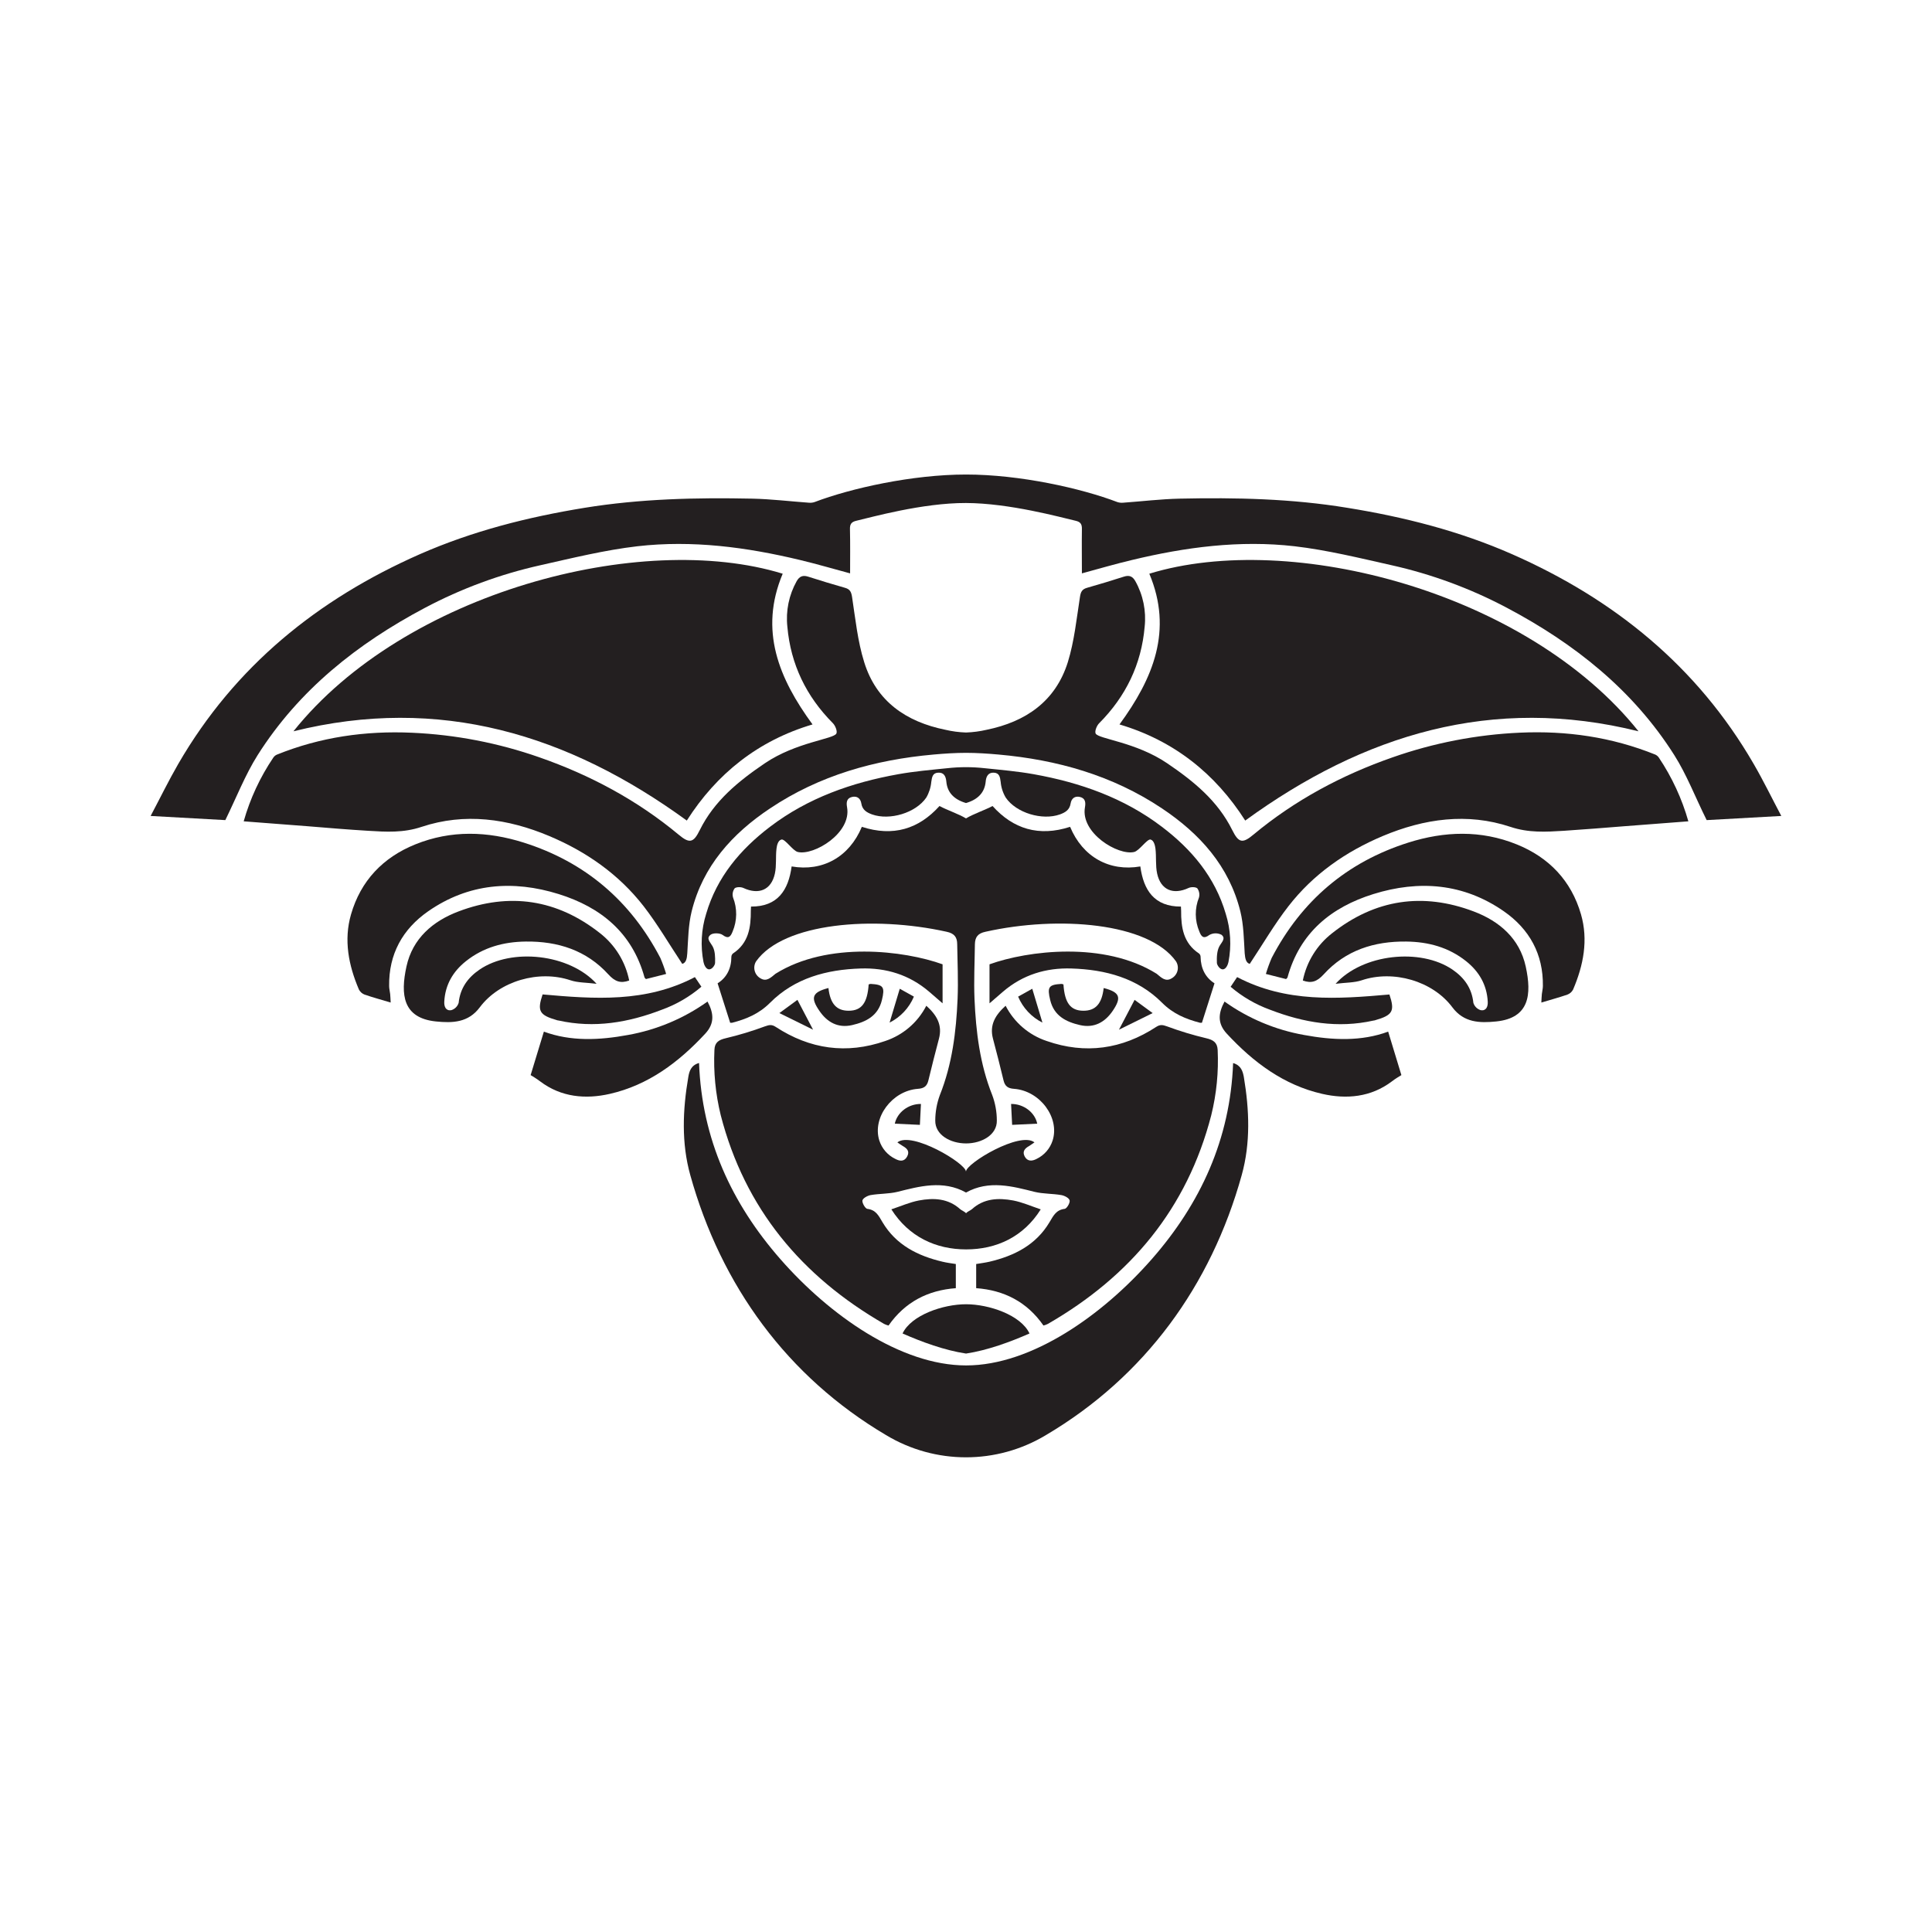
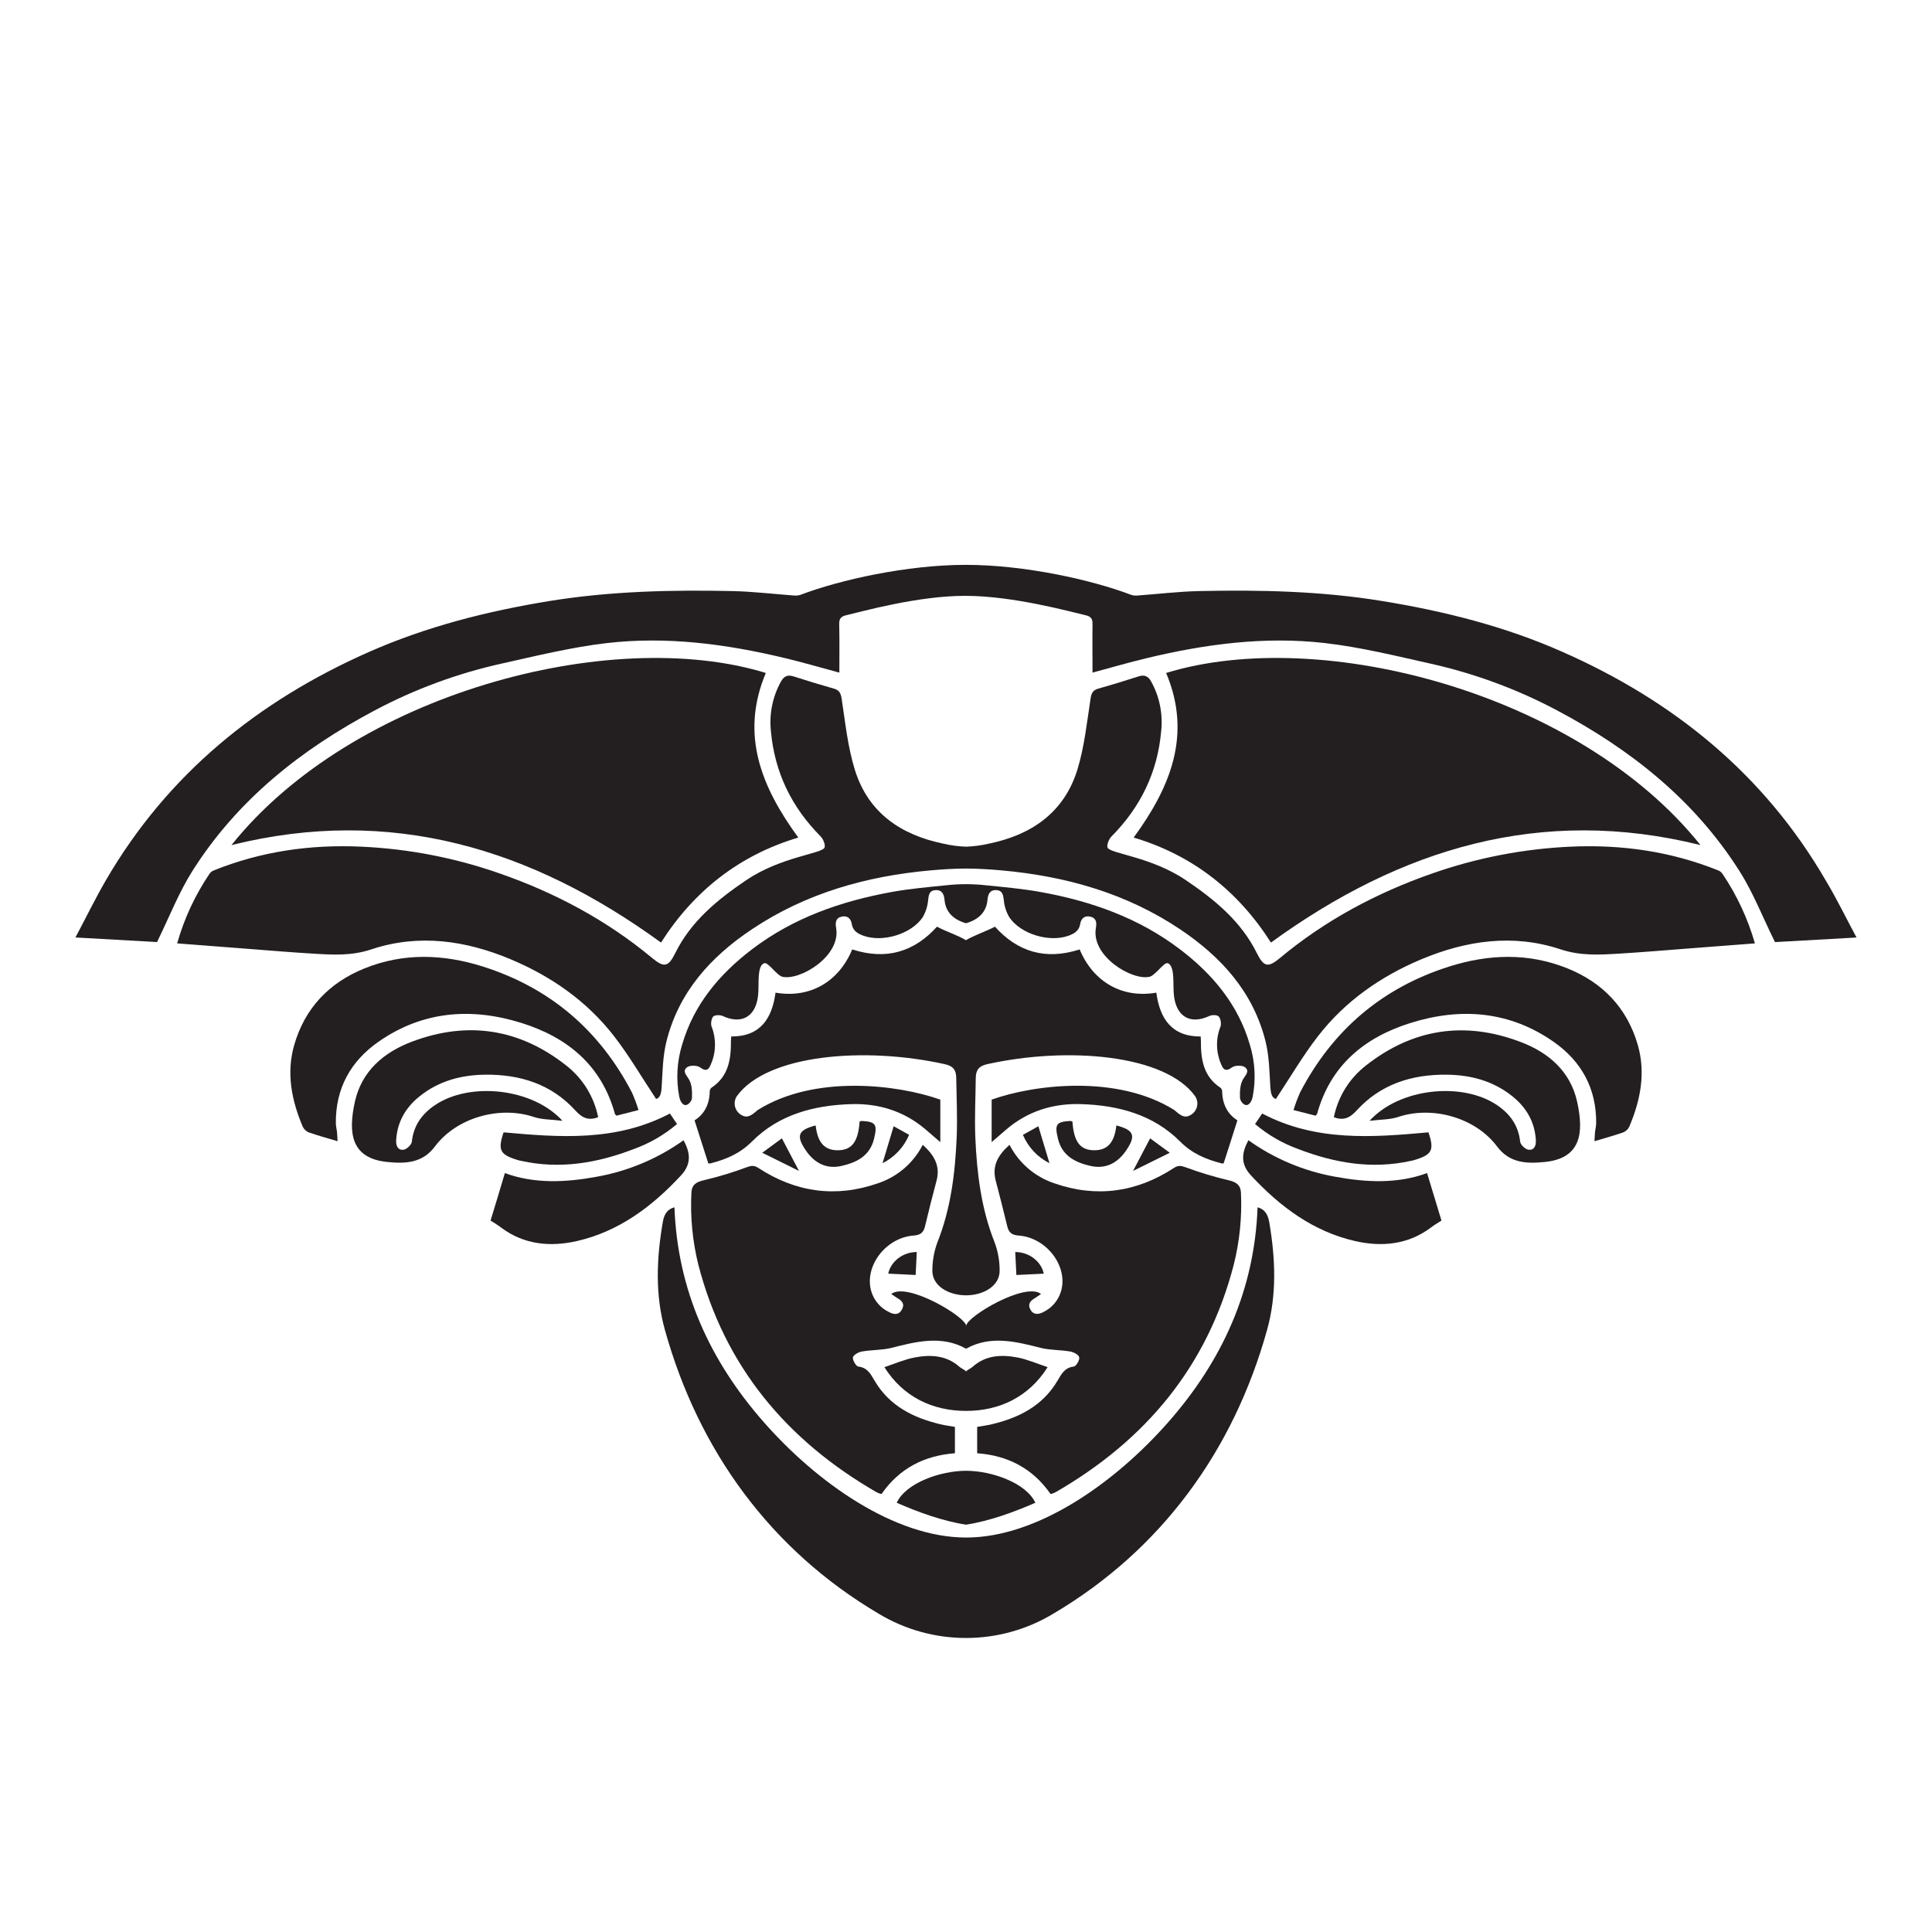
<svg xmlns="http://www.w3.org/2000/svg" id="Livello_1" data-name="Livello 1" viewBox="0 0 841.89 841.89">
  <defs>
    <style>
      .cls-1 {
        fill: #231f20;
      }
    </style>
  </defs>
  <g>
    <g>
-       <path class="cls-1" d="M127.87,318.67C176.24,258.15,279.25,231,341.07,250c-10.39,24.73-1.66,45.66,13,65.68-23.6,7-41.72,21.37-54.79,41.89C247.64,320,191.5,302.87,127.87,318.67Z" />
-       <path class="cls-1" d="M290.28,424.41l-8.81,2.23c-.31-.35-.55-.5-.61-.71-5.35-19.44-19-30.59-37.41-36.33-19.95-6.21-39.33-4.7-56.88,7.51-11.14,7.76-17.19,18.66-17,32.55,0,1.17.33,2.33.45,3.51.1,1,.13,2.08.22,3.7-4-1.21-7.74-2.21-11.35-3.46a4.6,4.6,0,0,1-2.49-2.22c-4.51-10.56-6.68-21.56-3.43-32.77,4.24-14.63,13.91-24.78,28-30.47,15.59-6.31,31.48-5.76,47.24-.78,26.76,8.47,46.56,25.38,59.54,50.26A62.08,62.08,0,0,1,290.28,424.41Z" />
-       <path class="cls-1" d="M274.18,427.27c-3.7,1.35-6.19.51-9.09-2.68-9.56-10.51-22-14.47-36-14.3-9.61.12-18.47,2.5-26.09,8.58-5.62,4.49-9,10.26-9.4,17.57-.13,2.2.68,4.12,3,3.77a4.8,4.8,0,0,0,3.26-3.2c.67-6.43,4-11,9.11-14.5,13.94-9.53,39.14-6.88,51,6.19-4.44-.56-8.13-.44-11.41-1.54-13.68-4.6-30.86.25-39.48,11.78-5,6.71-11.86,6.91-19.13,6.17-14.46-1.5-15.5-11.72-12.83-23.95s11.5-19.78,22.7-24c22.18-8.39,42.94-5.28,61.65,9.49A34.84,34.84,0,0,1,274.18,427.27Z" />
-       <path class="cls-1" d="M231.23,468.49,237,449.54c11.67,4.33,24.17,3.77,36.67,1.46a85.42,85.42,0,0,0,34.64-14.56c2.69,5,3.22,9.45-1,14-11.57,12.48-24.86,22.43-41.59,26.23-10.49,2.39-21.16,1.51-30.36-5.46C233.78,470,232.07,469,231.23,468.49Z" />
-       <path class="cls-1" d="M302.81,425.78l2.83,4.19a55.6,55.6,0,0,1-17.17,10c-14.59,5.63-29.54,8.2-45.09,4.72-.23,0-.47-.07-.7-.14-7.73-2.23-8.65-4-6.24-11.22C259,435.34,281.4,437,302.81,425.78Z" />
-       <path class="cls-1" d="M361,430.54c.78,6.9,3.57,9.95,8.91,9.9,5.55-.05,8.07-3.39,8.62-11.47a3.11,3.11,0,0,1,.91-.22c5.57.32,6.23,1.38,4.86,7.05-1.66,6.89-6.9,9.5-13,10.9s-10.86-1.22-14.25-6.23C353,434.61,354,432.37,361,430.54Z" />
-       <path class="cls-1" d="M401.31,481.06c-.17,3.29-.32,6.32-.46,9.11l-10.93-.52C390.94,484.81,395.78,481,401.31,481.06Z" />
-       <path class="cls-1" d="M347.49,435.7l6.81,13-14.68-7.24Z" />
-       <path class="cls-1" d="M387.65,445.61l4.43-14.75,6.16,3.43A22.42,22.42,0,0,1,387.65,445.61Z" />
+       <path class="cls-1" d="M100.87,368.25c52.83-66.1,165.33-95.76,232.84-75-11.35,27-1.81,49.87,14.16,71.73-25.76,7.66-45.56,23.34-59.83,45.75C231.67,369.74,170.36,351,100.87,368.25Z" />
+       <path class="cls-1" d="M278.24,483.72l-9.61,2.45c-.35-.39-.61-.56-.67-.78-5.85-21.23-20.76-33.41-40.86-39.67-21.79-6.79-43-5.14-62.12,8.2-12.17,8.47-18.78,20.37-18.63,35.54,0,1.28.37,2.55.5,3.83s.14,2.28.24,4c-4.42-1.32-8.46-2.42-12.4-3.79a5,5,0,0,1-2.71-2.42c-4.93-11.53-7.3-23.54-3.75-35.78,4.63-16,15.19-27.07,30.56-33.29,17-6.88,34.37-6.28,51.58-.84,29.23,9.25,50.86,27.71,65,54.89A67.65,67.65,0,0,1,278.24,483.72Z" />
+       <path class="cls-1" d="M260.66,486.85c-4,1.47-6.76.56-9.93-2.93-10.43-11.48-24.07-15.8-39.34-15.61-10.49.12-20.17,2.73-28.49,9.37-6.13,4.9-9.81,11.2-10.27,19.19-.13,2.4.75,4.5,3.29,4.12,1.38-.21,3.42-2.17,3.55-3.5.73-7,4.35-12,9.95-15.84,15.22-10.4,42.75-7.51,55.68,6.76-4.85-.61-8.88-.47-12.47-1.68-14.93-5-33.7.28-43.11,12.87-5.47,7.32-13,7.55-20.89,6.73-15.79-1.63-16.93-12.79-14-26.16s12.56-21.59,24.79-26.22c24.22-9.17,46.89-5.77,67.33,10.36A38.08,38.08,0,0,1,260.66,486.85Z" />
+       <path class="cls-1" d="M213.76,531.88C216,524.58,218,518,220,511.18c12.75,4.72,26.4,4.11,40.06,1.59a93.34,93.34,0,0,0,37.82-15.9c2.94,5.47,3.52,10.32-1.09,15.29-12.63,13.63-27.15,24.49-45.42,28.65-11.46,2.61-23.11,1.65-33.16-6C216.54,533.54,214.67,532.47,213.76,531.88Z" />
+       <path class="cls-1" d="M291.92,485.23l3.1,4.57a60.8,60.8,0,0,1-18.76,10.88c-15.93,6.14-32.25,8.95-49.24,5.16-.25-.06-.51-.08-.76-.15-8.45-2.44-9.45-4.35-6.82-12.26C244.11,495.67,268.55,497.5,291.92,485.23Z" />
+       <path class="cls-1" d="M355.43,490.42c.85,7.54,3.91,10.87,9.73,10.82,6.06-.06,8.82-3.7,9.42-12.53a3.26,3.26,0,0,1,1-.24c6.09.35,6.8,1.51,5.31,7.7-1.81,7.53-7.54,10.38-14.2,11.9s-11.86-1.33-15.56-6.8C346.78,494.87,347.78,492.42,355.43,490.42Z" />
+       <path class="cls-1" d="M399.5,545.59c-.18,3.6-.35,6.91-.5,10L387.06,555C388.17,549.69,393.46,545.56,399.5,545.59Z" />
+       <path class="cls-1" d="M340.72,496.05l7.44,14.19-16-7.91Z" />
+       <path class="cls-1" d="M384.58,506.88c1.54-5.13,3.12-10.4,4.84-16.11l6.73,3.75A24.46,24.46,0,0,1,384.58,506.88Z" />
    </g>
    <g>
-       <path class="cls-1" d="M714,318.67C665.66,258.15,562.65,231,500.83,250c10.39,24.73,1.66,45.66-13,65.68,23.59,7,41.72,21.37,54.79,41.89C594.26,320,650.4,302.87,714,318.67Z" />
-       <path class="cls-1" d="M735.72,357.9c-9.42.71-18.61,1.45-27.78,2.13-8.83.69-17.66,1.43-26.5,2-7.8.48-15.3.95-23.27-1.72-18.8-6.25-37.54-3.59-55.62,4-16.19,6.82-30.3,16.67-41.09,30.57-6.14,7.89-11.18,16.57-16.87,25.14-1.6-.44-2-2.19-2.2-4.59-.38-6.11-.44-12.37-1.89-18.27-4.9-19.77-17.7-33.91-34.19-44.91-21.52-14.38-45.65-21.17-71.18-23.45-4.68-.42-9.53-.74-14.17-.74s-9.52.32-14.17.74c-25.56,2.28-49.69,9.07-71.21,23.45-16.49,11-29.3,25.14-34.19,44.91-1.45,5.9-1.51,12.16-1.9,18.27-.14,2.4-.59,4.15-2.19,4.59-5.69-8.57-10.73-17.25-16.84-25.14-10.82-13.9-24.93-23.75-41.12-30.57-18.05-7.59-36.79-10.25-55.62-4-7.94,2.67-15.47,2.2-23.27,1.72-8.84-.53-17.67-1.27-26.51-2-9.16-.68-18.32-1.42-27.75-2.13a96.34,96.34,0,0,1,12.9-27.75,3.66,3.66,0,0,1,1.54-1.3c18.92-7.65,38.6-10.47,58.94-9.55A193.59,193.59,0,0,1,235,330c22.12,7.71,42.61,18.65,60.72,33.71,4.77,4,6.49,3.56,9.22-2,6.31-12.74,16.81-21.28,28.31-29.08,13.7-9.28,30.1-10.55,31.22-13,.48-1-.47-3.41-1.51-4.47-11.62-11.68-18.41-25.65-19.86-42.07a33.33,33.33,0,0,1,4.06-19.84c1.18-2.07,2.61-2.69,4.89-2,5.4,1.72,10.79,3.38,16.25,4.92,2.13.62,2.66,1.81,3,4,1.45,9.52,2.43,19.24,5.28,28.37,5.3,17.11,18.29,26,35.37,29.47a46,46,0,0,0,9,1.19,46.77,46.77,0,0,0,9-1.19c17-3.49,30-12.36,35.37-29.47,2.82-9.13,3.8-18.85,5.28-28.37.32-2.19.89-3.38,3-4,5.46-1.54,10.85-3.2,16.25-4.92,2.28-.71,3.71-.09,4.89,2a33.33,33.33,0,0,1,4.06,19.84c-1.42,16.42-8.21,30.39-19.83,42.07-1.07,1.06-2,3.47-1.54,4.47,1.15,2.41,17.52,3.68,31.22,13,11.5,7.8,22,16.34,28.31,29.08,2.76,5.55,4.45,6,9.22,2,18.11-15.06,38.6-26,60.72-33.71a193.59,193.59,0,0,1,55.41-10.73c20.37-.92,40,1.9,59,9.55a3.85,3.85,0,0,1,1.54,1.3A97.66,97.66,0,0,1,735.72,357.9Z" />
-       <path class="cls-1" d="M776.22,355.56c-11.68.65-22.62,1.27-32.52,1.81-5-10.05-8.66-19.72-14.11-28.32-18-28.43-43.53-48.62-72.91-64.18a201.1,201.1,0,0,0-50.25-18.56c-14-3.14-28.07-6.61-42.27-8.27-23.93-2.76-47.62.38-70.95,6-7.2,1.71-14.32,3.79-21.76,5.81,0-6.53-.09-12.9,0-19.25.06-2.19-.59-3.17-2.73-3.67-6.43-1.48-28.79-7.68-47.79-7.74s-41.39,6.26-47.79,7.74c-2.14.5-2.82,1.48-2.76,3.67.15,6.35.06,12.72.06,19.25-7.47-2-14.59-4.1-21.76-5.81-23.36-5.61-47-8.75-70.95-6-14.23,1.66-28.28,5.13-42.27,8.27a201.09,201.09,0,0,0-50.29,18.56c-29.38,15.56-54.9,35.75-72.9,64.18-5.42,8.6-9.16,18.27-14.08,28.32-9.93-.54-20.87-1.16-32.55-1.81,4.15-7.83,7.85-15.42,12.06-22.71,24.61-42.49,60.78-71.75,105.22-91.34,23-10.11,47.05-16.19,71.78-20.22,24.28-3.95,48.68-4.51,73.14-4,8.27.18,16.48,1.19,24.75,1.78a6,6,0,0,0,2.37-.29c15.75-6,42.56-12,66-12s50.22,6,65.93,12a6.13,6.13,0,0,0,2.41.29c8.24-.59,16.48-1.6,24.72-1.78,24.46-.53,48.86,0,73.14,4,24.73,4,48.83,10.11,71.78,20.22,44.44,19.59,80.61,48.85,105.22,91.34C768.4,340.14,772.07,347.73,776.22,355.56Z" />
-       <path class="cls-1" d="M527.81,486c-10.5,40.64-35.22,70.17-71.16,90.89a8.77,8.77,0,0,1-1.95.72c-7.18-10.32-17.17-15.39-29.32-16.28V550.81c2.1-.35,4-.59,5.78-1,10.82-2.55,20.28-7.3,26.18-17.23,1.66-2.76,2.84-5.36,6.61-5.81.92-.12,2.37-2.58,2.16-3.65s-2.22-2.1-3.59-2.34c-3.88-.68-7.91-.5-11.71-1.42-9.42-2.37-19.89-5.28-29.85.3-10-5.58-20.43-2.67-29.89-.3-3.76.92-7.82.74-11.71,1.42-1.33.24-3.35,1.34-3.55,2.34s1.21,3.53,2.13,3.65c3.77.45,4.95,3,6.61,5.81,5.9,9.93,15.36,14.68,26.18,17.23,1.81.44,3.71.68,5.78,1v10.53c-12.15.89-22.14,6-29.32,16.28a9.37,9.37,0,0,1-1.95-.72c-35.91-20.72-60.66-50.25-71.16-90.89a99.42,99.42,0,0,1-2.76-28.5c.12-3.26,1.87-4.38,4.93-5.09a144.54,144.54,0,0,0,17.13-5.19c1.9-.68,3-.83,4.66.26,14.91,9.73,30.86,12,47.7,6.14a31.2,31.2,0,0,0,17.91-15.36c4.59,4.1,7.08,8.42,5.51,14.35s-3.14,12.07-4.59,18.12c-.6,2.55-1.87,3.55-4.6,3.73-11.3.86-19.92,12.57-16.81,22.48a13.47,13.47,0,0,0,7,8.06c2,1.07,3.94,1.22,5.15-1.07s-.11-3.53-1.92-4.56c-.8-.48-1.54-1-2.35-1.57,6.23-5,29.89,9.13,29.89,12.74,0-3.61,23.63-17.73,29.85-12.74-.8.53-1.54,1.09-2.31,1.57-1.84,1-3.11,2.37-1.95,4.56s3.17,2.14,5.18,1.07a13.42,13.42,0,0,0,7-8.06c3.14-9.91-5.48-21.62-16.81-22.48-2.73-.18-4-1.18-4.6-3.73q-2.18-9.08-4.59-18.12c-1.57-5.93.95-10.25,5.51-14.35a31.17,31.17,0,0,0,17.91,15.36c16.84,5.87,32.82,3.59,47.7-6.14,1.69-1.09,2.79-.94,4.66-.26a146.26,146.26,0,0,0,17.13,5.19c3.06.71,4.84,1.83,5,5.09A99.08,99.08,0,0,1,527.81,486Z" />
-       <path class="cls-1" d="M529.23,428.49c-1.87,5.9-3.65,11.47-5.48,17.2a4.13,4.13,0,0,1-.8,0c-6.2-1.61-11.74-3.89-16.55-8.72-10.76-10.79-24.69-14.47-39.49-14.94-11.09-.36-21.22,2.72-29.82,10.08-1.84,1.57-3.65,3.17-5.9,5.1v-17c16.69-6,50-10.17,72.84,4.12,1.93,1.57,3.83,3.65,6.52,2a5.26,5.26,0,0,0,1.9-7.42c-12-16.84-51.14-20-83-12.89-3.41.71-4.57,2.4-4.63,5.48-.09,7.92-.5,15.86-.17,23.78.62,14.32,2.34,28.43,7.73,41.92a31.7,31.7,0,0,1,2,11.06c.15,6.25-6.57,10-13.4,10s-13.55-3.71-13.43-10a32.41,32.41,0,0,1,2-11.06c5.39-13.49,7.11-27.6,7.73-41.92.33-7.92-.05-15.86-.17-23.78,0-3.08-1.22-4.77-4.63-5.48-31.84-7.06-71-3.95-83,12.89a5.3,5.3,0,0,0,1.93,7.42c2.66,1.63,4.59-.45,6.52-2,22.83-14.29,56.15-10.11,72.81-4.12v17c-2.22-1.93-4.06-3.53-5.9-5.1-8.6-7.36-18.74-10.44-29.82-10.08-14.77.47-28.73,4.15-39.46,14.94-4.84,4.83-10.35,7.11-16.58,8.72a4.13,4.13,0,0,1-.8,0c-1.81-5.73-3.58-11.3-5.48-17.2,3.94-2.46,6-6.46,6-11.53a2,2,0,0,1,.68-1.46c6.82-4.47,7.85-11.35,7.8-18.7,0-.45.05-.92.08-1.75,11.63.06,16.31-7.15,17.7-17.49,13.49,2.34,25.14-4.12,30.6-17.26,13.64,4.42,24.81.95,33.83-9.07,3.35,1.81,8.39,3.47,11.56,5.4,3.14-1.93,8.18-3.59,11.56-5.4,9,10,20.16,13.49,33.8,9.07,5.46,13.14,17.14,19.6,30.6,17.26,1.39,10.34,6.1,17.55,17.7,17.49,0,.83.08,1.3.08,1.75-.06,7.35,1,14.23,7.8,18.7a1.93,1.93,0,0,1,.68,1.46C523.24,422,525.29,426,529.23,428.49Z" />
-       <path class="cls-1" d="M541.09,512.07c-13.4,48.23-42.28,87.84-85.3,113.28a67.51,67.51,0,0,1-69.7,0c-43-25.44-71.86-65.05-85.29-113.28-3.91-14-3.32-28.44-.86-42.76.41-2.46,1.16-5.12,4.68-6.1,1.22,33.08,14.15,61.16,35.46,85.5S392.4,595,421,595s59.56-22,80.85-46.26,34.27-52.42,35.49-85.5c3.49,1,4.23,3.64,4.68,6.1C544.41,483.63,545,498,541.09,512.07Z" />
-       <path class="cls-1" d="M551.62,424.41l8.8,2.23c.32-.35.56-.5.62-.71,5.35-19.44,19-30.59,37.41-36.33,19.95-6.21,39.33-4.7,56.88,7.51,11.14,7.76,17.19,18.66,17,32.55,0,1.17-.33,2.33-.45,3.51-.11,1-.13,2.08-.22,3.7,4-1.21,7.74-2.21,11.35-3.46a4.6,4.6,0,0,0,2.49-2.22c4.51-10.56,6.67-21.56,3.43-32.77-4.24-14.63-13.91-24.78-28-30.47-15.59-6.31-31.48-5.76-47.24-.78-26.76,8.47-46.56,25.38-59.54,50.26A62.08,62.08,0,0,0,551.62,424.41Z" />
-       <path class="cls-1" d="M567.72,427.27c3.7,1.35,6.18.51,9.09-2.68,9.55-10.51,22-14.47,36-14.3,9.61.12,18.47,2.5,26.09,8.58,5.62,4.49,9,10.26,9.4,17.57.13,2.2-.68,4.12-3,3.77a4.8,4.8,0,0,1-3.26-3.2c-.67-6.43-4-11-9.11-14.5C619,413,593.8,415.63,582,428.7c4.43-.56,8.13-.44,11.41-1.54,13.68-4.6,30.86.25,39.47,11.78,5,6.71,11.87,6.91,19.13,6.17,14.47-1.5,15.51-11.72,12.84-23.95s-11.5-19.78-22.7-24c-22.18-8.39-42.94-5.28-61.65,9.49A34.84,34.84,0,0,0,567.72,427.27Z" />
-       <path class="cls-1" d="M535.31,419.24c-.24,1.16-1.07,3.08-2.4,3.17s-2.61-1.87-2.64-2.84c-.09-2.41,0-5.22,1.1-7.24,1-1.81,2.93-3.41.89-5a5.61,5.61,0,0,0-5.22.06c-2.67,2-3.59.65-4.42-1.48a19.41,19.41,0,0,1-.15-14.82,4.71,4.71,0,0,0-.74-4c-.71-.62-2.73-.65-3.79-.15-6.7,3.12-12.13.89-13.7-6.25-.77-3.53-.3-7.29-.74-10.91-.18-1.36-.68-3.59-2.14-3.94s-4.95,4.92-7.14,5.42c-7,1.66-23.45-8.24-21.44-19.48.36-2,.24-3.94-2.19-4.5-2.28-.54-3.74.74-4.06,2.87-.45,2.82-2.4,3.92-4.69,4.75-7.68,2.72-19-.63-23.57-7.33a16.14,16.14,0,0,1-2.22-6.87c-.27-2.11-.56-3.89-3-4s-3.35,1.66-3.53,3.92c-.45,4.74-3.38,7.79-8.57,9.31-5.19-1.52-8.15-4.57-8.57-9.31-.21-2.26-1-4.07-3.56-3.92-2.43.12-2.69,1.9-3,4a16.53,16.53,0,0,1-2.19,6.87c-4.6,6.7-15.93,10.05-23.6,7.33-2.29-.83-4.24-1.93-4.69-4.75-.32-2.13-1.78-3.41-4.06-2.87-2.43.56-2.52,2.49-2.16,4.5,2,11.24-14.41,21.14-21.47,19.48-2.16-.5-5.57-5.78-7.11-5.42s-2,2.58-2.17,3.94c-.44,3.62.06,7.38-.71,10.91-1.57,7.14-7,9.37-13.73,6.25-1.06-.5-3.08-.47-3.79.15a4.6,4.6,0,0,0-.71,4,19.59,19.59,0,0,1-.18,14.82c-.83,2.13-1.75,3.47-4.39,1.48-1.18-.86-4.12-.92-5.22-.06-2.07,1.6-.14,3.2.86,5,1.13,2,1.19,4.83,1.1,7.24,0,1-1.3,2.9-2.64,2.84s-2.16-2-2.4-3.17a42.91,42.91,0,0,1,1.16-21.05c4.68-16,14.91-28.08,27.84-37.92,16.51-12.57,35.6-19.27,55.82-22.89,7.06-1.27,14.26-1.89,21.44-2.63a73.49,73.49,0,0,1,16.24,0c7.15.74,14.35,1.36,21.44,2.63,20.19,3.62,39.28,10.32,55.79,22.89,13,9.84,23.16,21.94,27.84,37.92A42.91,42.91,0,0,1,535.31,419.24Z" />
-       <path class="cls-1" d="M610.67,468.49l-5.76-18.95c-11.67,4.33-24.17,3.77-36.68,1.46a85.43,85.43,0,0,1-34.63-14.56c-2.69,5-3.22,9.45,1,14,11.56,12.48,24.86,22.43,41.59,26.23,10.49,2.39,21.16,1.51,30.36-5.46C608.11,470,609.83,469,610.67,468.49Z" />
-       <path class="cls-1" d="M539.09,425.78,536.26,430a55.6,55.6,0,0,0,17.17,10c14.59,5.63,29.53,8.2,45.09,4.72.23,0,.47-.07.7-.14,7.73-2.23,8.65-4,6.24-11.22C582.88,435.34,560.5,437,539.09,425.78Z" />
-       <path class="cls-1" d="M453.51,527C446,539,434.17,544.44,421,544.44s-25-5.48-32.58-17.46c4.21-1.4,8-3.09,12-3.86,6.41-1.21,12.75-.94,18,3.8.53.5,2.31,1.24,2.55,1.81.21-.57,2-1.31,2.55-1.81,5.22-4.74,11.56-5,18-3.8C445.48,523.89,449.3,525.58,453.51,527Z" />
-       <path class="cls-1" d="M448.62,581.08c-8.39,3.68-18.29,7.33-27.66,8.75-9.4-1.42-19.3-5.07-27.66-8.75,3.76-8,17.63-12.74,27.66-12.74S444.86,573.05,448.62,581.08Z" />
-       <path class="cls-1" d="M480.94,430.54c-.78,6.9-3.57,9.95-8.91,9.9-5.55-.05-8.08-3.39-8.62-11.47a3.11,3.11,0,0,0-.91-.22c-5.57.32-6.23,1.38-4.86,7.05,1.66,6.89,6.9,9.5,13,10.9s10.86-1.22,14.25-6.23C488.86,434.61,488,432.37,480.94,430.54Z" />
-       <path class="cls-1" d="M440.59,481.06c.17,3.29.32,6.32.46,9.11l10.93-.52C451,484.81,446.12,481,440.59,481.06Z" />
-       <path class="cls-1" d="M494.41,435.7l-6.81,13,14.68-7.24Z" />
-       <path class="cls-1" d="M454.25,445.61l-4.43-14.75-6.16,3.43A22.42,22.42,0,0,0,454.25,445.61Z" />
+       <path class="cls-1" d="M741,368.25c-52.83-66.1-165.33-95.76-232.84-75,11.35,27,1.81,49.87-14.16,71.73,25.76,7.66,45.55,23.34,59.83,45.75C610.23,369.74,671.54,351,741,368.25Z" />
+       <path class="cls-1" d="M764.72,411.09c-10.29.78-20.33,1.59-30.34,2.33-9.65.75-19.29,1.56-28.94,2.14-8.52.52-16.71,1-25.42-1.88-20.53-6.83-41-3.91-60.74,4.37-17.68,7.45-33.09,18.2-44.88,33.39-6.7,8.61-12.2,18.1-18.42,27.45-1.75-.48-2.2-2.39-2.4-5-.42-6.67-.48-13.5-2.07-19.94-5.34-21.6-19.33-37-37.33-49.05-23.51-15.71-49.86-23.12-77.74-25.62-5.12-.45-10.42-.8-15.48-.8s-10.39.35-15.48.8c-27.91,2.5-54.26,9.91-77.77,25.62-18,12-32,27.45-37.33,49.05-1.59,6.44-1.65,13.27-2.07,19.94-.17,2.63-.65,4.54-2.4,5-6.22-9.35-11.72-18.84-18.39-27.45-11.82-15.19-27.23-25.94-44.91-33.39-19.72-8.28-40.18-11.2-60.74-4.37-8.68,2.92-16.9,2.4-25.42,1.88-9.65-.58-19.3-1.39-28.94-2.14-10-.74-20-1.55-30.31-2.33a105.2,105.2,0,0,1,14.08-30.3A4,4,0,0,1,93,379.36c20.66-8.35,42.16-11.43,64.37-10.42a211.06,211.06,0,0,1,60.51,11.72c24.16,8.42,46.53,20.36,66.31,36.81,5.22,4.34,7.09,3.89,10.07-2.17,6.9-13.92,18.36-23.25,30.92-31.76,15-10.14,32.87-11.53,34.1-14.15.52-1.1-.52-3.72-1.65-4.89-12.7-12.76-20.11-28-21.7-45.94a36.49,36.49,0,0,1,4.44-21.67c1.29-2.26,2.85-2.94,5.34-2.17,5.89,1.88,11.79,3.7,17.74,5.38,2.34.68,2.92,2,3.31,4.37,1.58,10.39,2.65,21,5.76,31,5.8,18.68,20,28.36,38.63,32.18a50.43,50.43,0,0,0,9.82,1.3,52.16,52.16,0,0,0,9.86-1.3c18.62-3.82,32.8-13.5,38.63-32.18,3.08-10,4.15-20.6,5.76-31,.36-2.4,1-3.69,3.27-4.37,6-1.68,11.85-3.5,17.75-5.38,2.49-.77,4.05-.09,5.34,2.17A36.49,36.49,0,0,1,506,318.56c-1.56,17.93-9,33.18-21.66,45.94-1.17,1.17-2.17,3.79-1.69,4.89,1.26,2.62,19.14,4,34.1,14.15,12.56,8.51,24,17.84,30.92,31.76,3,6.06,4.85,6.51,10.07,2.17C577.51,401,599.88,389.08,624,380.66a211.06,211.06,0,0,1,60.51-11.72c22.25-1,43.71,2.07,64.4,10.42a4.15,4.15,0,0,1,1.69,1.43A106.81,106.81,0,0,1,764.72,411.09Z" />
+       <path class="cls-1" d="M809,408.53c-12.76.72-24.7,1.4-35.52,2C768,399.53,764,389,758,379.59c-19.62-31-47.53-53.1-79.62-70.1a219.64,219.64,0,0,0-54.88-20.27c-15.32-3.43-30.66-7.22-46.17-9-26.13-3-52,.42-77.48,6.54-7.87,1.88-15.64,4.14-23.77,6.34,0-7.12-.1-14.08,0-21,.07-2.4-.64-3.46-3-4-7-1.62-31.43-8.39-52.19-8.46s-45.2,6.84-52.19,8.46c-2.33.55-3.08,1.61-3,4,.16,6.93.06,13.89.06,21-8.16-2.2-15.93-4.46-23.76-6.34-25.52-6.12-51.36-9.55-77.49-6.54-15.54,1.81-30.89,5.6-46.17,9a219.41,219.41,0,0,0-54.91,20.27c-32.09,17-60,39.05-79.62,70.1-5.93,9.39-10,19.94-15.38,30.92-10.85-.58-22.79-1.26-35.55-2,4.53-8.54,8.58-16.83,13.18-24.8C73,337.33,112.49,305.38,161,284c25.09-11.05,51.38-17.68,78.39-22.09,26.51-4.3,53.16-4.92,79.87-4.34,9,.2,18,1.3,27,1.95a6.54,6.54,0,0,0,2.59-.33c17.19-6.54,46.48-13.05,72-13.05s54.85,6.51,72,13.05a6.62,6.62,0,0,0,2.62.33c9-.65,18-1.75,27-1.95,26.71-.58,53.36,0,79.87,4.34,27,4.41,53.33,11,78.39,22.09,48.54,21.4,88,53.35,114.91,99.75C800.4,391.7,804.42,400,809,408.53Z" />
+       <path class="cls-1" d="M537.65,551c-11.46,44.39-38.46,76.64-77.71,99.27a9.71,9.71,0,0,1-2.13.78c-7.84-11.27-18.75-16.81-32-17.78V621.78c2.29-.39,4.33-.65,6.31-1.13,11.82-2.79,22.15-8,28.59-18.82,1.81-3,3.11-5.86,7.22-6.34,1-.13,2.59-2.82,2.36-4s-2.43-2.29-3.91-2.55c-4.25-.75-8.65-.55-12.79-1.56-10.3-2.59-21.73-5.76-32.61.33-10.88-6.09-22.31-2.92-32.64-.33-4.11,1-8.54.81-12.79,1.56-1.45.26-3.65,1.45-3.88,2.55s1.33,3.86,2.33,4c4.11.48,5.41,3.33,7.22,6.34,6.44,10.85,16.77,16,28.59,18.82,2,.48,4,.74,6.31,1.13v11.49c-13.27,1-24.18,6.51-32,17.78a10.31,10.31,0,0,1-2.13-.78c-39.22-22.63-66.25-54.88-77.71-99.27a108,108,0,0,1-3-31.12c.13-3.56,2-4.79,5.37-5.57a154.58,154.58,0,0,0,18.71-5.66c2.08-.75,3.24-.91,5.09.29,16.28,10.62,33.7,13.11,52.1,6.7a34,34,0,0,0,19.55-16.77c5,4.47,7.74,9.2,6,15.67s-3.43,13.18-5,19.78c-.65,2.79-2,3.89-5,4.08-12.34.94-21.76,13.73-18.36,24.55a14.65,14.65,0,0,0,7.67,8.8c2.17,1.17,4.31,1.33,5.64-1.16s-.13-3.85-2.11-5c-.87-.52-1.68-1.13-2.56-1.71,6.8-5.44,32.64,10,32.64,13.92,0-3.95,25.81-19.36,32.61-13.92-.88.58-1.69,1.19-2.53,1.71-2,1.14-3.4,2.59-2.14,5s3.47,2.33,5.67,1.16a14.6,14.6,0,0,0,7.64-8.8c3.43-10.82-6-23.61-18.36-24.55-3-.19-4.34-1.29-5-4.08-1.58-6.6-3.27-13.21-5-19.78s1-11.2,6-15.67a34,34,0,0,0,19.55,16.77c18.39,6.41,35.85,3.92,52.1-6.7,1.85-1.2,3-1,5.08-.29a156.93,156.93,0,0,0,18.72,5.66c3.33.78,5.28,2,5.41,5.57A108.35,108.35,0,0,1,537.65,551Z" />
+       <path class="cls-1" d="M539.21,488.19c-2,6.44-4,12.53-6,18.77a3.56,3.56,0,0,1-.88,0c-6.76-1.74-12.82-4.24-18.06-9.51-11.76-11.79-27-15.8-43.13-16.32-12.11-.39-23.19,3-32.58,11-2,1.71-4,3.46-6.44,5.56V479.18c18.23-6.54,54.59-11.1,79.55,4.5,2.11,1.72,4.18,4,7.13,2.21a5.74,5.74,0,0,0,2.07-8.1C507.8,459.4,465,456,430.25,463.71c-3.72.77-5,2.62-5.05,6-.09,8.64-.55,17.32-.19,26,.68,15.64,2.56,31.06,8.45,45.79a34.86,34.86,0,0,1,2.14,12.08c.16,6.83-7.18,10.88-14.64,10.87s-14.8-4-14.67-10.87a35.57,35.57,0,0,1,2.14-12.08c5.89-14.73,7.77-30.15,8.45-45.79.36-8.64-.06-17.32-.19-26,0-3.37-1.33-5.22-5.05-6C376.86,456,334.09,459.4,321,477.79a5.79,5.79,0,0,0,2.1,8.1c2.92,1.78,5-.49,7.13-2.21,24.93-15.6,61.32-11,79.52-4.5V497.7c-2.43-2.1-4.44-3.85-6.45-5.56-9.38-8-20.46-11.4-32.57-11-16.12.52-31.37,4.53-43.09,16.32-5.28,5.27-11.3,7.77-18.1,9.51a3.56,3.56,0,0,1-.88,0c-2-6.24-3.91-12.33-6-18.77,4.31-2.69,6.54-7.06,6.61-12.6A2.24,2.24,0,0,1,310,474c7.45-4.89,8.58-12.4,8.52-20.43,0-.48.06-1,.1-1.91,12.69.07,17.8-7.8,19.33-19.1,14.73,2.56,27.45-4.5,33.41-18.84,14.89,4.82,27.1,1,36.94-9.91,3.66,2,9.17,3.79,12.63,5.89,3.43-2.1,8.94-3.92,12.63-5.89,9.84,10.94,22,14.73,36.91,9.91,6,14.34,18.71,21.4,33.41,18.84,1.53,11.3,6.67,19.17,19.33,19.1.07.91.1,1.43.1,1.91-.06,8,1.07,15.54,8.52,20.43a2.13,2.13,0,0,1,.74,1.59C532.67,481.13,534.9,485.5,539.21,488.19Z" />
+       <path class="cls-1" d="M552.16,579.46C537.52,632.14,506,675.4,459,703.18a73.71,73.71,0,0,1-76.13,0c-47-27.78-78.48-71-93.15-123.72-4.27-15.31-3.62-31.05-.94-46.69.46-2.69,1.27-5.6,5.12-6.67,1.33,36.13,15.44,66.8,38.72,93.38S389.77,670,421,670s65.05-24,88.3-50.52S546.69,562.23,548,526.1c3.82,1.07,4.63,4,5.12,6.67C555.78,548.41,556.43,564.15,552.16,579.46Z" />
+       <path class="cls-1" d="M563.66,483.72l9.61,2.45c.35-.39.61-.56.67-.78,5.85-21.23,20.76-33.41,40.86-39.67,21.79-6.79,43-5.14,62.12,8.2,12.17,8.47,18.77,20.37,18.63,35.54,0,1.28-.37,2.55-.5,3.83s-.14,2.28-.24,4c4.41-1.32,8.46-2.42,12.4-3.79a5,5,0,0,0,2.71-2.42c4.93-11.53,7.3-23.54,3.75-35.78-4.63-16-15.19-27.07-30.56-33.29-17-6.88-34.37-6.28-51.59-.84-29.22,9.25-50.85,27.71-65,54.89A67.65,67.65,0,0,0,563.66,483.72Z" />
+       <path class="cls-1" d="M581.24,486.85c4,1.47,6.76.56,9.92-2.93,10.44-11.48,24.08-15.8,39.35-15.61,10.49.12,20.17,2.73,28.48,9.37,6.14,4.9,9.82,11.2,10.28,19.19.13,2.4-.75,4.5-3.29,4.12-1.38-.21-3.42-2.17-3.56-3.5-.73-7-4.34-12-9.94-15.84-15.22-10.4-42.75-7.51-55.68,6.76,4.85-.61,8.88-.47,12.46-1.68,14.94-5,33.71.28,43.12,12.87,5.47,7.32,13,7.55,20.89,6.73,15.79-1.63,16.93-12.79,14-26.16S674.72,458.58,662.49,454c-24.22-9.17-46.89-5.77-67.33,10.36A38.08,38.08,0,0,0,581.24,486.85Z" />
+       <path class="cls-1" d="M545.84,478.08c-.26,1.27-1.16,3.37-2.62,3.47s-2.85-2-2.88-3.11c-.1-2.62,0-5.7,1.2-7.9,1.1-2,3.2-3.72,1-5.47-1.23-.94-4.4-.88-5.7.06-2.91,2.17-3.92.71-4.82-1.62a21.26,21.26,0,0,1-.17-16.19c.46-1.26,0-3.65-.81-4.4s-3-.71-4.14-.16c-7.32,3.4-13.24,1-15-6.83-.84-3.86-.32-8-.81-11.92-.19-1.49-.74-3.92-2.33-4.3s-5.41,5.37-7.8,5.92c-7.68,1.81-25.61-9-23.41-21.27.39-2.2.26-4.31-2.4-4.92-2.49-.59-4.08.81-4.43,3.14-.49,3.07-2.63,4.27-5.12,5.18-8.38,3-20.75-.68-25.74-8a17.57,17.57,0,0,1-2.43-7.51c-.29-2.3-.61-4.24-3.27-4.37-2.82-.16-3.66,1.81-3.85,4.27-.49,5.18-3.69,8.52-9.36,10.17-5.67-1.65-8.9-5-9.36-10.17-.22-2.46-1.07-4.43-3.88-4.27s-3,2.07-3.27,4.37a18,18,0,0,1-2.4,7.51c-5,7.32-17.39,11-25.77,8-2.49-.91-4.63-2.11-5.12-5.18-.35-2.33-1.94-3.73-4.43-3.14-2.66.61-2.75,2.72-2.37,4.92,2.17,12.27-15.73,23.08-23.44,21.27-2.36-.55-6.09-6.31-7.77-5.92s-2.17,2.81-2.36,4.3c-.49,3.95.06,8.06-.78,11.92-1.72,7.8-7.67,10.23-15,6.83-1.17-.55-3.37-.52-4.15.16s-1.26,3.14-.77,4.4a21.4,21.4,0,0,1-.2,16.19c-.9,2.33-1.91,3.79-4.79,1.62-1.29-.94-4.5-1-5.7-.06-2.26,1.75-.16,3.49.94,5.47,1.23,2.2,1.3,5.28,1.2,7.9,0,1.07-1.42,3.17-2.88,3.11s-2.37-2.2-2.63-3.47a47,47,0,0,1,1.27-23c5.11-17.45,16.28-30.66,30.4-41.41,18-13.73,38.89-21,61-25,7.71-1.4,15.57-2.08,23.41-2.88a78.93,78.93,0,0,1,17.74,0c7.81.8,15.67,1.48,23.41,2.88,22.05,3.95,42.9,11.26,60.94,25,14.15,10.75,25.29,24,30.4,41.41A46.91,46.91,0,0,1,545.84,478.08Z" />
+       <path class="cls-1" d="M628.14,531.88c-2.21-7.3-4.22-13.92-6.28-20.7-12.75,4.72-26.4,4.11-40.06,1.59A93.34,93.34,0,0,1,544,496.87c-2.94,5.47-3.52,10.32,1.09,15.29,12.63,13.63,27.15,24.49,45.42,28.65,11.46,2.61,23.11,1.65,33.16-6C625.36,533.54,627.23,532.47,628.14,531.88Z" />
+       <path class="cls-1" d="M550,485.23c-.84,1.23-1.9,2.79-3.1,4.57a60.86,60.86,0,0,0,18.75,10.88c15.94,6.14,32.26,8.95,49.25,5.16.25-.06.51-.08.76-.15,8.45-2.44,9.45-4.35,6.82-12.26C597.79,495.67,573.35,497.5,550,485.23Z" />
+       <path class="cls-1" d="M456.51,595.75c-8.22,13.08-21.12,19.07-35.55,19.07s-27.36-6-35.58-19.07c4.6-1.53,8.77-3.37,13.14-4.21,7-1.33,13.93-1,19.66,4.14.58.55,2.52,1.36,2.78,2,.23-.62,2.2-1.43,2.79-2,5.69-5.18,12.62-5.47,19.65-4.14C447.74,592.38,451.91,594.22,456.51,595.75Z" />
+       <path class="cls-1" d="M451.17,654.84c-9.16,4-20,8-30.21,9.55-10.26-1.56-21.08-5.54-30.21-9.55,4.11-8.78,19.26-13.92,30.21-13.93S447.06,646.06,451.17,654.84Z" />
+       <path class="cls-1" d="M486.47,490.42c-.85,7.54-3.91,10.87-9.73,10.82-6.06-.06-8.82-3.7-9.42-12.53a3.26,3.26,0,0,0-1-.24c-6.09.35-6.8,1.51-5.31,7.7,1.81,7.53,7.54,10.38,14.2,11.9s11.86-1.33,15.56-6.8C495.12,494.87,494.12,492.42,486.47,490.42Z" />
+       <path class="cls-1" d="M442.4,545.59c.18,3.6.35,6.91.5,10l11.94-.57C453.73,549.69,448.44,545.56,442.4,545.59Z" />
+       <path class="cls-1" d="M501.18,496.05l-7.44,14.19,16-7.91Z" />
+       <path class="cls-1" d="M457.32,506.88c-1.54-5.13-3.12-10.4-4.84-16.11l-6.73,3.75A24.46,24.46,0,0,0,457.32,506.88Z" />
    </g>
  </g>
</svg>
